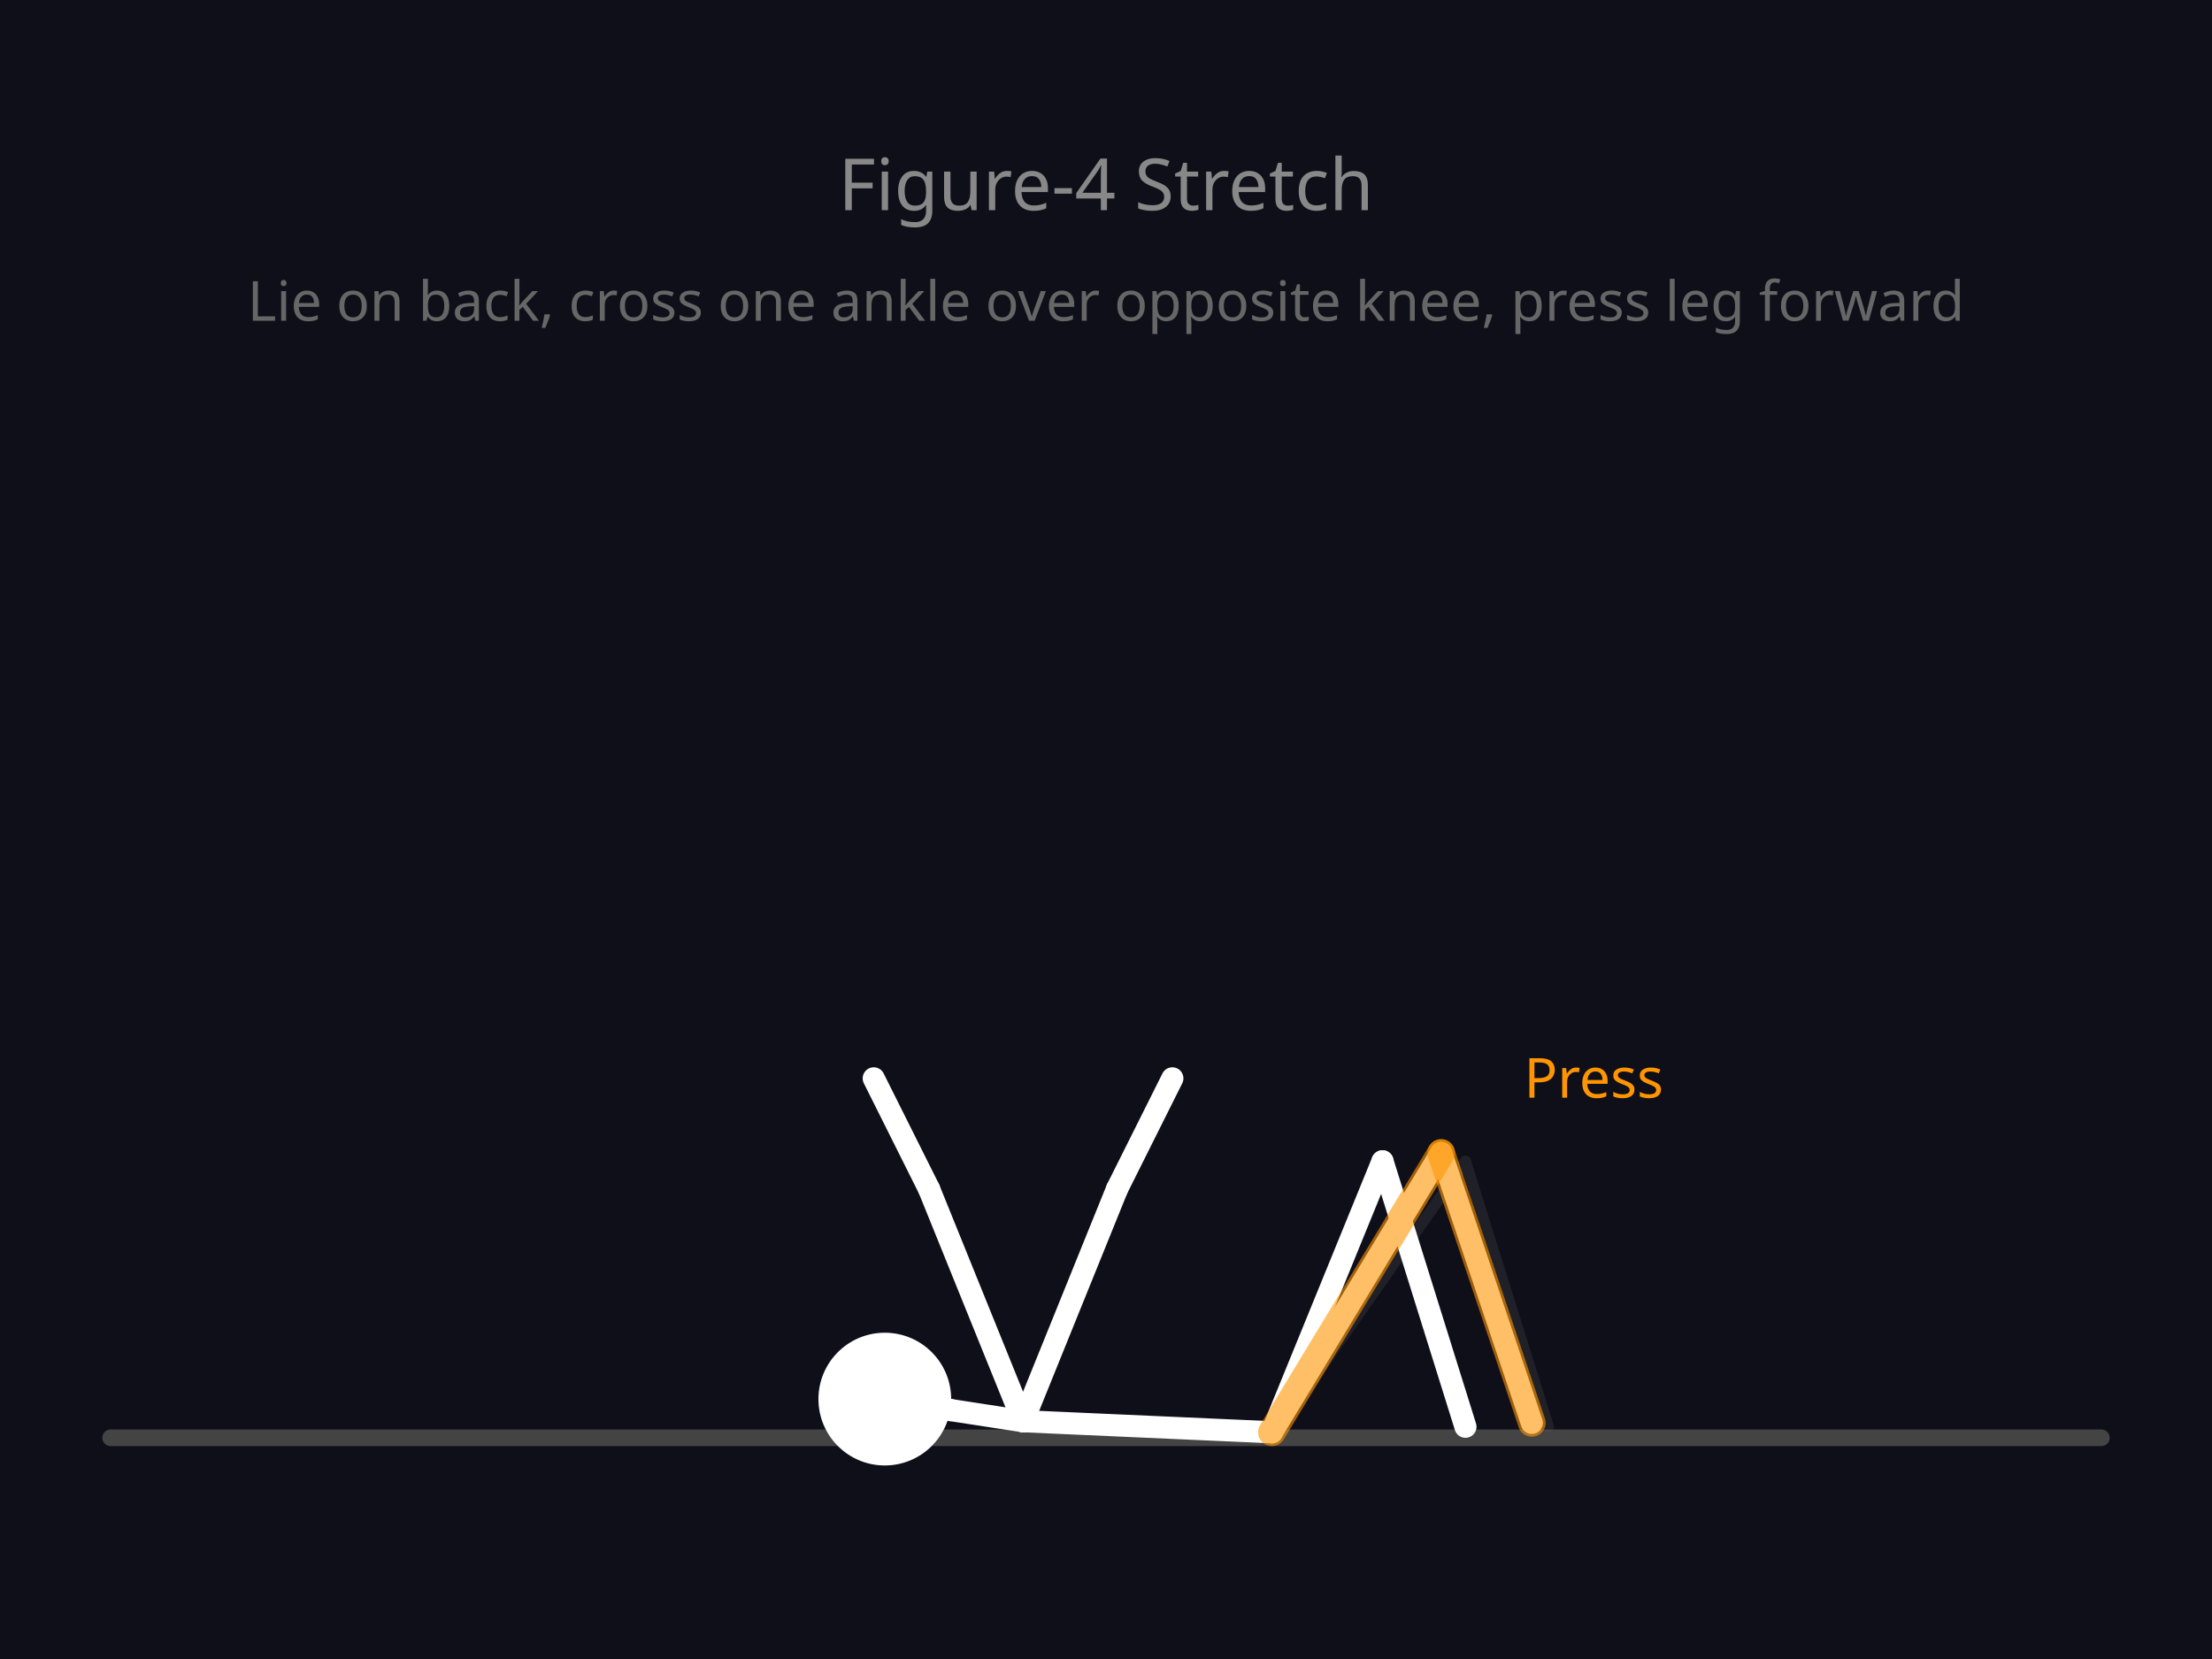
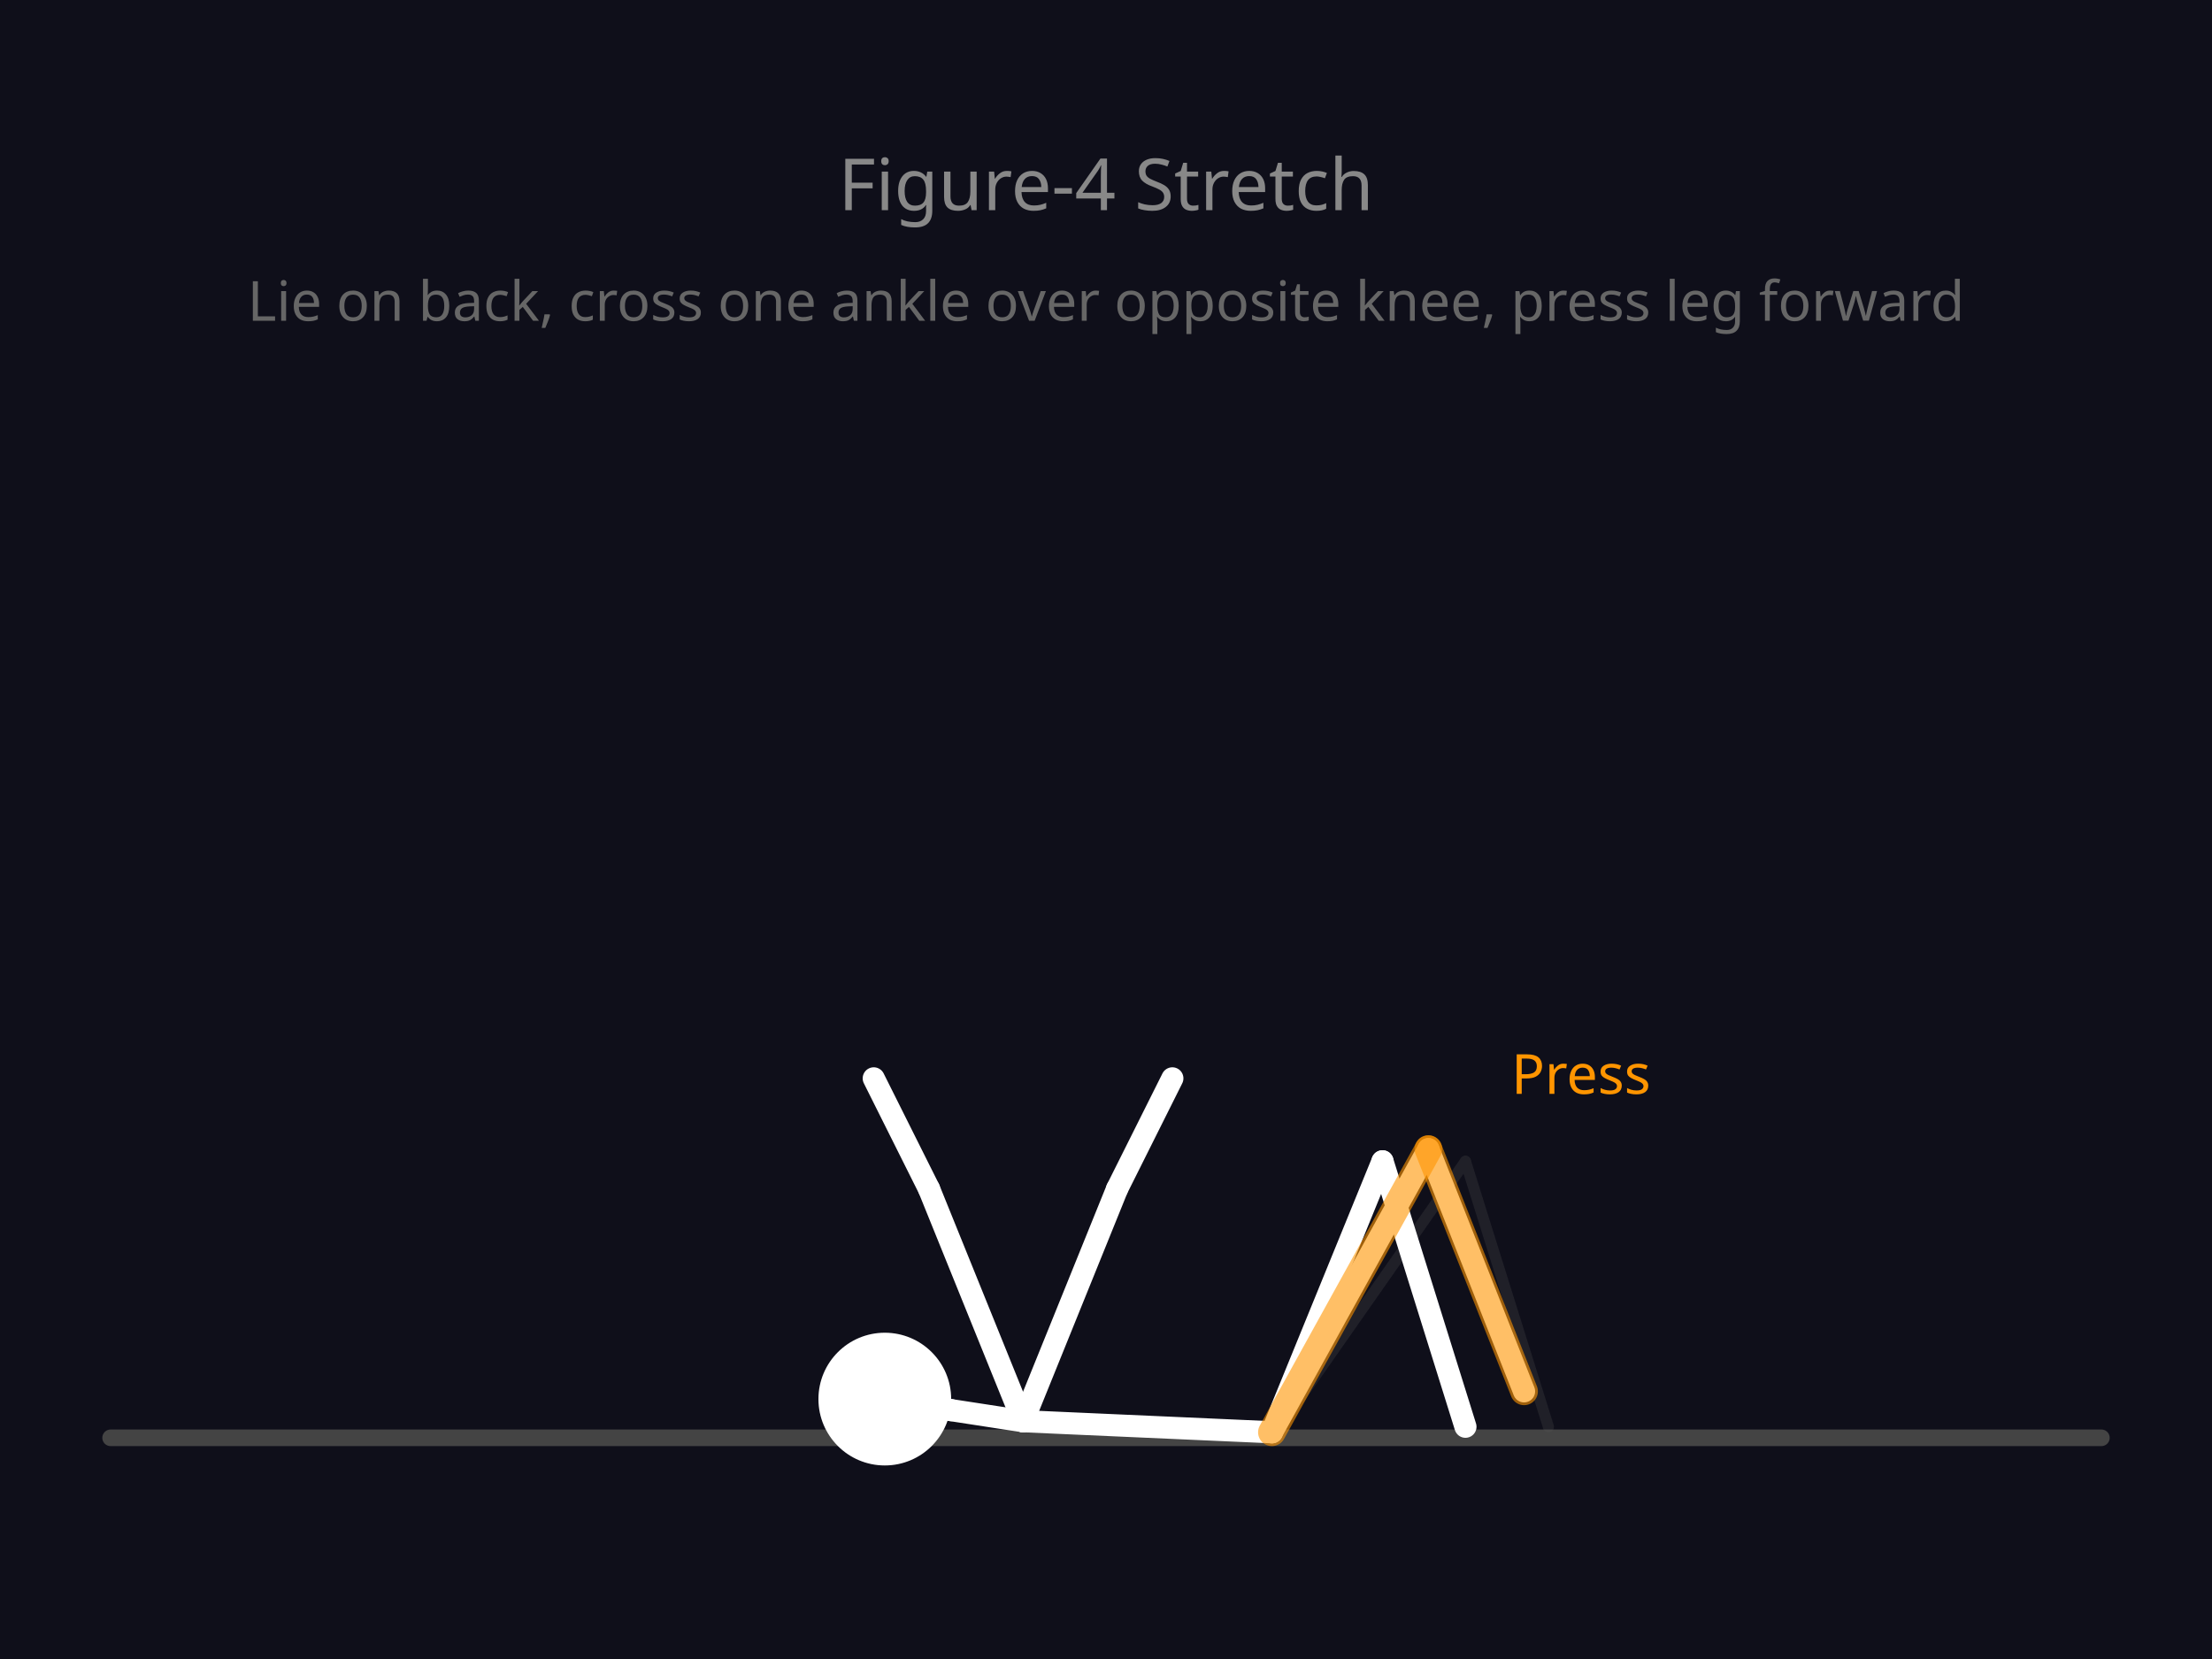
<svg xmlns="http://www.w3.org/2000/svg" viewBox="0 0 400 300">
  <rect width="400" height="300" fill="#0f0f1a" />
  <line x1="20" y1="260" x2="380" y2="260" stroke="#444" stroke-width="3" stroke-linecap="round" />
  <text x="200" y="38" fill="#888" font-size="13" font-family="sans-serif" text-anchor="middle">Figure-4 Stretch</text>
  <text x="200" y="58" fill="#666" font-size="10" font-family="sans-serif" text-anchor="middle">Lie on back, cross one ankle over opposite knee, press leg forward</text>
  <g stroke="#555" stroke-width="2" fill="none" stroke-linecap="round" stroke-linejoin="round" opacity="0.25">
    <circle cx="160" cy="253" r="12" fill="#444" stroke="none" />
    <line x1="160" y1="253" x2="172" y2="255" />
    <line x1="172" y1="255" x2="185" y2="257" />
    <line x1="185" y1="257" x2="230" y2="260" />
    <line x1="185" y1="257" x2="168" y2="215" />
    <line x1="168" y1="215" x2="158" y2="195" />
    <line x1="185" y1="257" x2="202" y2="215" />
    <line x1="202" y1="215" x2="212" y2="195" />
    <line x1="230" y1="260" x2="265" y2="210" />
    <line x1="265" y1="210" x2="280" y2="258" />
    <line x1="230" y1="260" x2="250" y2="210" />
    <line x1="250" y1="210" x2="265" y2="258" />
  </g>
  <g stroke="#FFF" stroke-width="4" fill="none" stroke-linecap="round" stroke-linejoin="round">
    <circle cx="160" cy="253" r="12" fill="#FFF" stroke="none" />
    <line x1="160" y1="253" x2="172" y2="255" />
    <line x1="172" y1="255" x2="185" y2="257" />
    <line x1="185" y1="257" x2="230" y2="259" />
    <line x1="185" y1="257" x2="168" y2="215" />
    <line x1="168" y1="215" x2="158" y2="195" />
    <line x1="185" y1="257" x2="202" y2="215" />
    <line x1="202" y1="215" x2="212" y2="195" />
-     <line x1="230" y1="259" x2="260.6" y2="208.5" />
-     <line x1="260.6" y1="208.5" x2="277" y2="257.3" />
+     <line x1="230" y1="259" x2="258.3" y2="207.8" />
+     <line x1="258.3" y1="207.8" x2="275.6" y2="251.6" />
    <line x1="230" y1="259" x2="250" y2="210" />
    <line x1="250" y1="210" x2="265" y2="258" />
-     <line x1="230" y1="259" x2="260.6" y2="208.5" stroke="#FF9500" stroke-width="5" opacity="0.6" />
-     <line x1="260.6" y1="208.5" x2="277" y2="257.3" stroke="#FF9500" stroke-width="5" opacity="0.6" />
+     <line x1="230" y1="259" x2="258.3" y2="207.8" stroke="#FF9500" stroke-width="5" opacity="0.6" />
+     <line x1="258.3" y1="207.8" x2="275.6" y2="251.6" stroke="#FF9500" stroke-width="5" opacity="0.6" />
  </g>
-   <text x="275.6" y="198.5" fill="#FF9500" font-size="10" font-family="sans-serif">Press</text>
+   <text x="273.3" y="197.8" fill="#FF9500" font-size="10" font-family="sans-serif">Press</text>
</svg>
